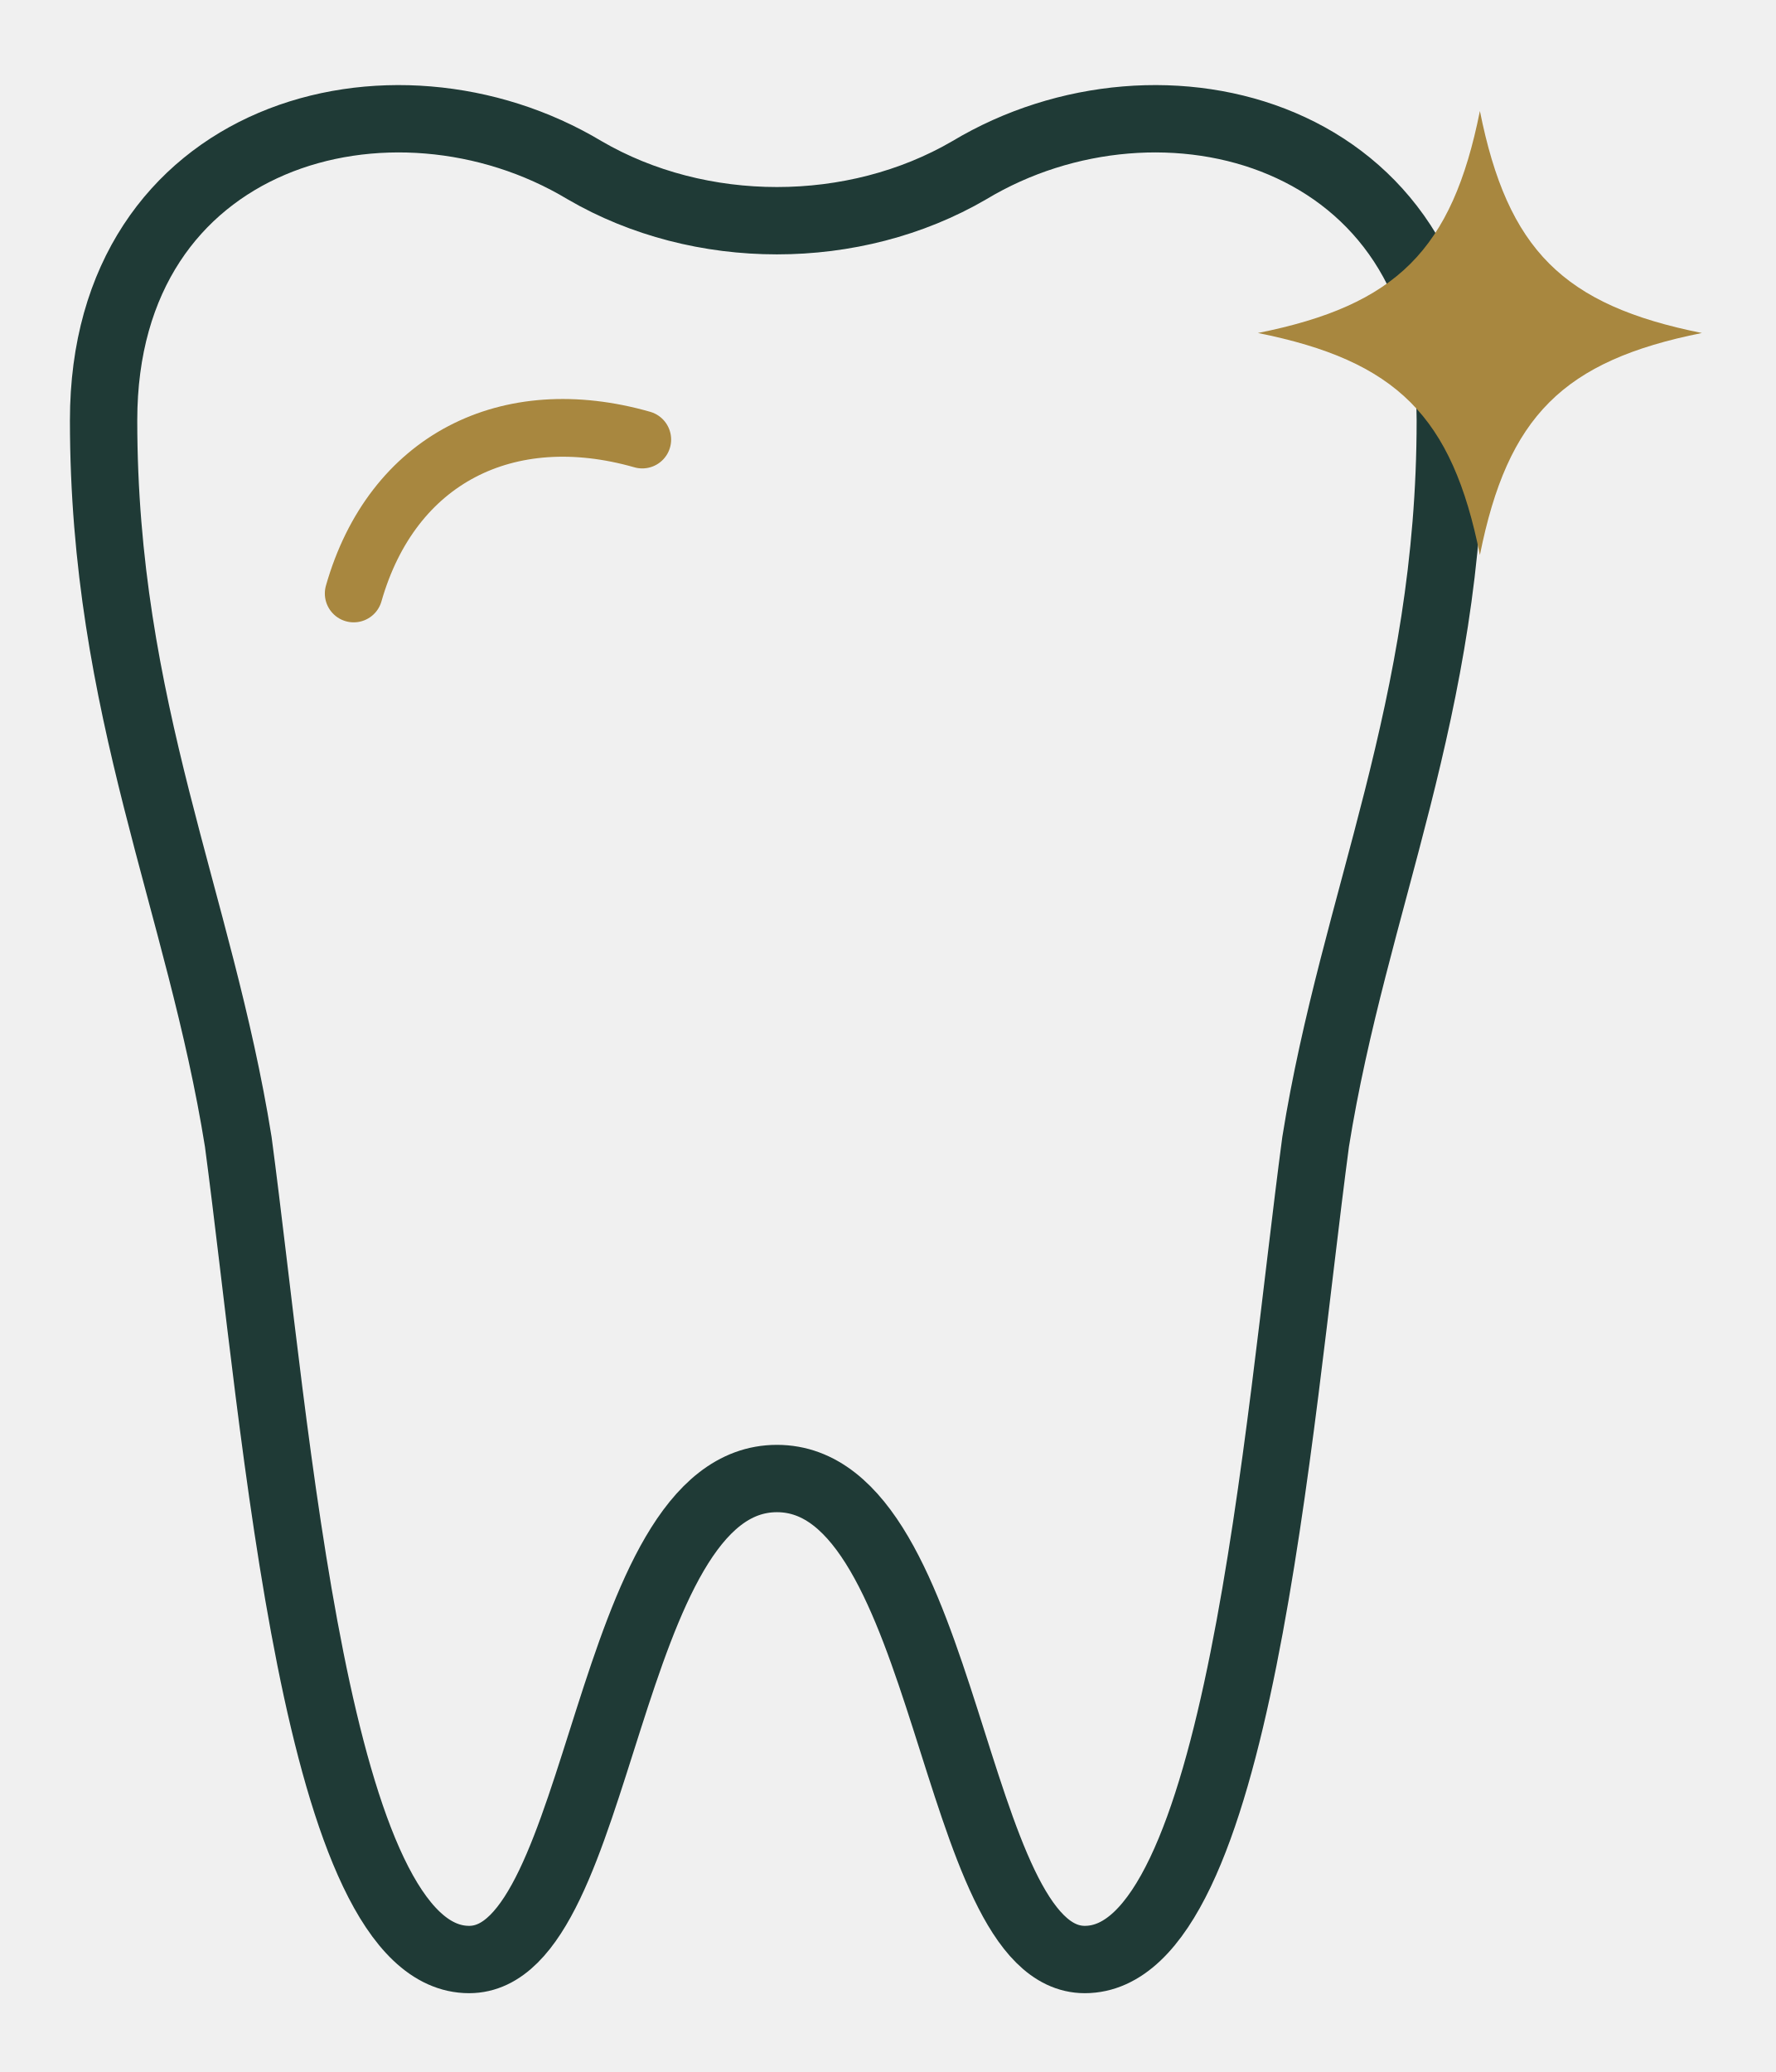
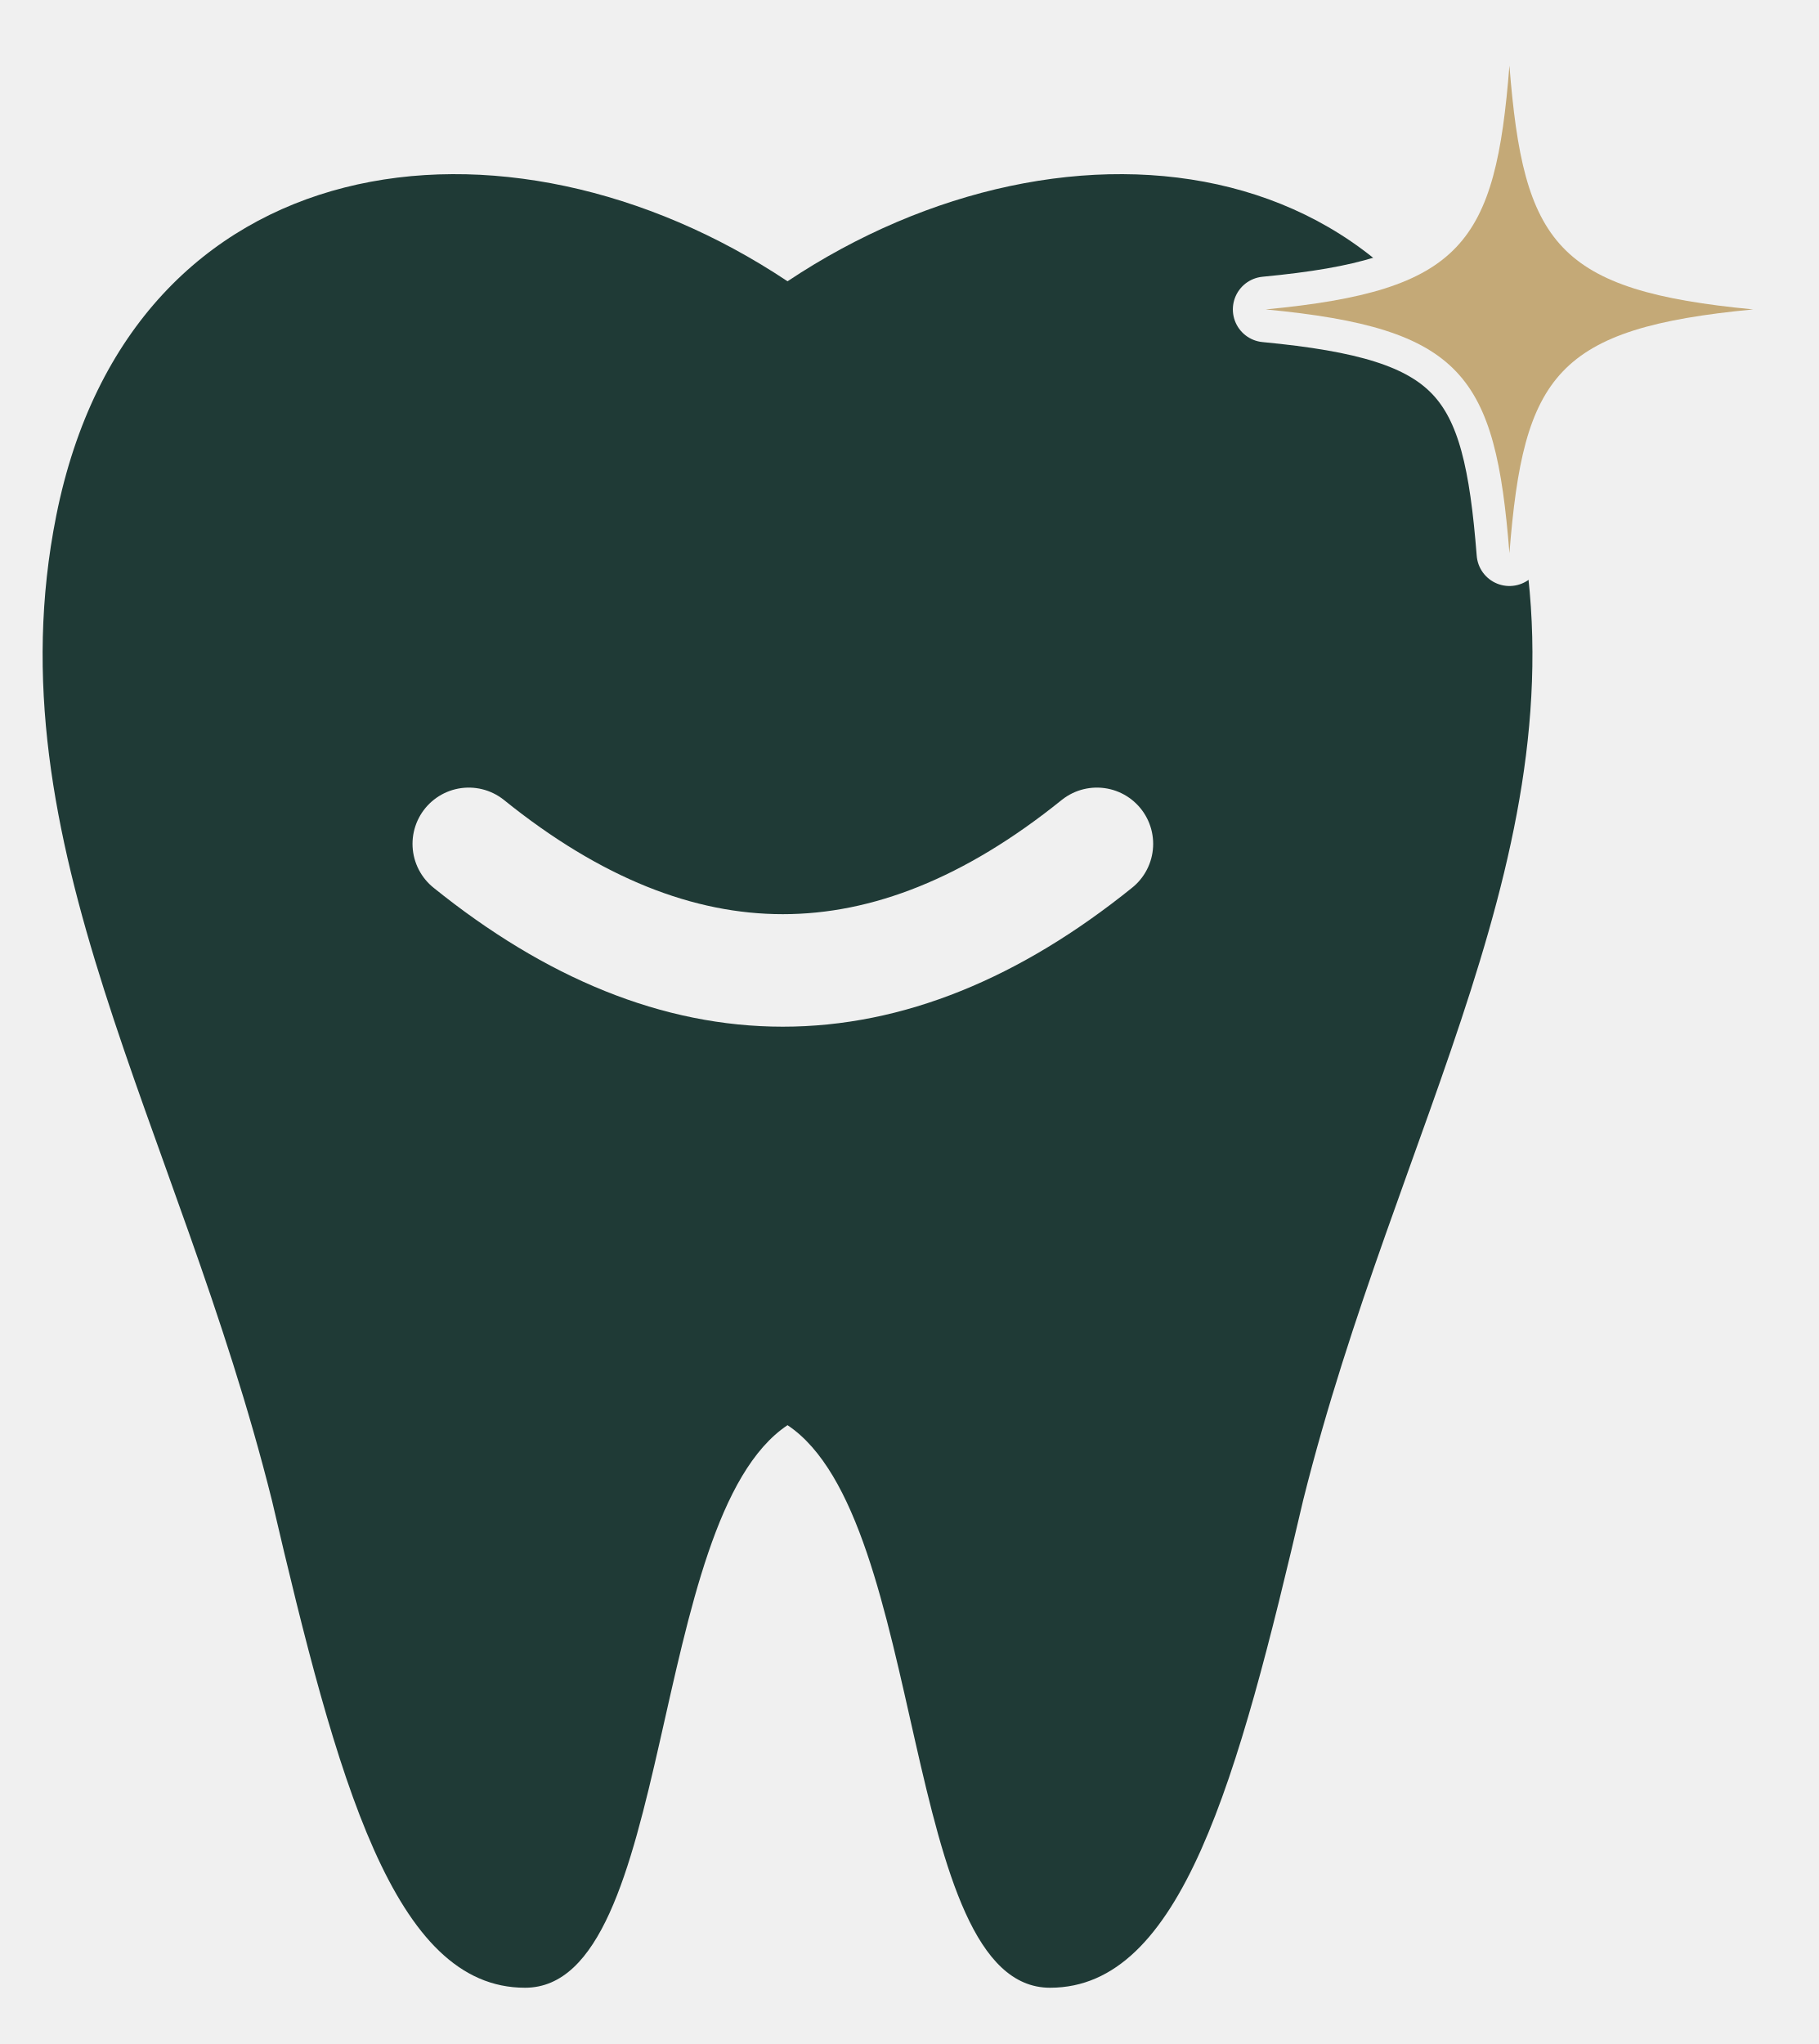
- <svg xmlns="http://www.w3.org/2000/svg" viewBox="18 6 96 112" role="img" aria-label="Rao Dental">
-   <g transform="translate(60 62) scale(.52) translate(-240 -364)" fill="none" stroke-linecap="round" stroke-linejoin="round">
-     <path d="M170 300c0-30 30-38 50-26 12 7 28 7 40 0 20-12 50-4 50 26 0 30-10 50-14 75-4 30-8 85-24 85-14 0-14-50-32-50s-18 50-32 50c-16 0-20-55-24-85-4-25-14-45-14-75z" stroke="#1F3A36" stroke-width="7" />
-     <path d="M196 318c4-14 16-20 30-16" stroke="#A8873F" stroke-width="6" />
-   </g>
-   <path transform="translate(98 24) scale(.75)" d="M0-16c2 10 6 14 16 16-10 2-14 6-16 16-2-10-6-14-16-16 10-2 14-6 16-16z" fill="#A8873F" />
+ <svg xmlns="http://www.w3.org/2000/svg" viewBox="16 0 194 218" role="img" aria-label="Rao Dental">
+   <mask id="m" maskUnits="userSpaceOnUse" x="10" y="-4" width="204" height="226">
+     <rect x="10" y="-4" width="204" height="226" fill="#fff" />
+     <path d="M66 90 Q99.5 117 133 90" fill="none" stroke="#000" stroke-width="12" stroke-linecap="round" />
+     <path d="M177 7 C178.5 26 182 31 203 33 C182 35 178.5 40 177 59 C175.5 40 172 35 151 33 C172 31 175.5 26 177 7Z" fill="#000" stroke="#000" stroke-width="7" stroke-linejoin="round" />
+   </mask>
+   <path d="M100 30 C70 10 30 15 22 55 C15 90 35 120 45 160 C52 190 58 212 72 212 C88 212 85 162 100 152 C115 162 112 212 128 212 C142 212 148 190 155 160 C165 120 185 90 178 55 C170 15 130 10 100 30 Z" fill="#1F3A36" mask="url(#m)" />
+   <path d="M177 7 C178.5 26 182 31 203 33 C182 35 178.5 40 177 59 C175.5 40 172 35 151 33 C172 31 175.5 26 177 7Z" fill="#C4A977" />
</svg>
